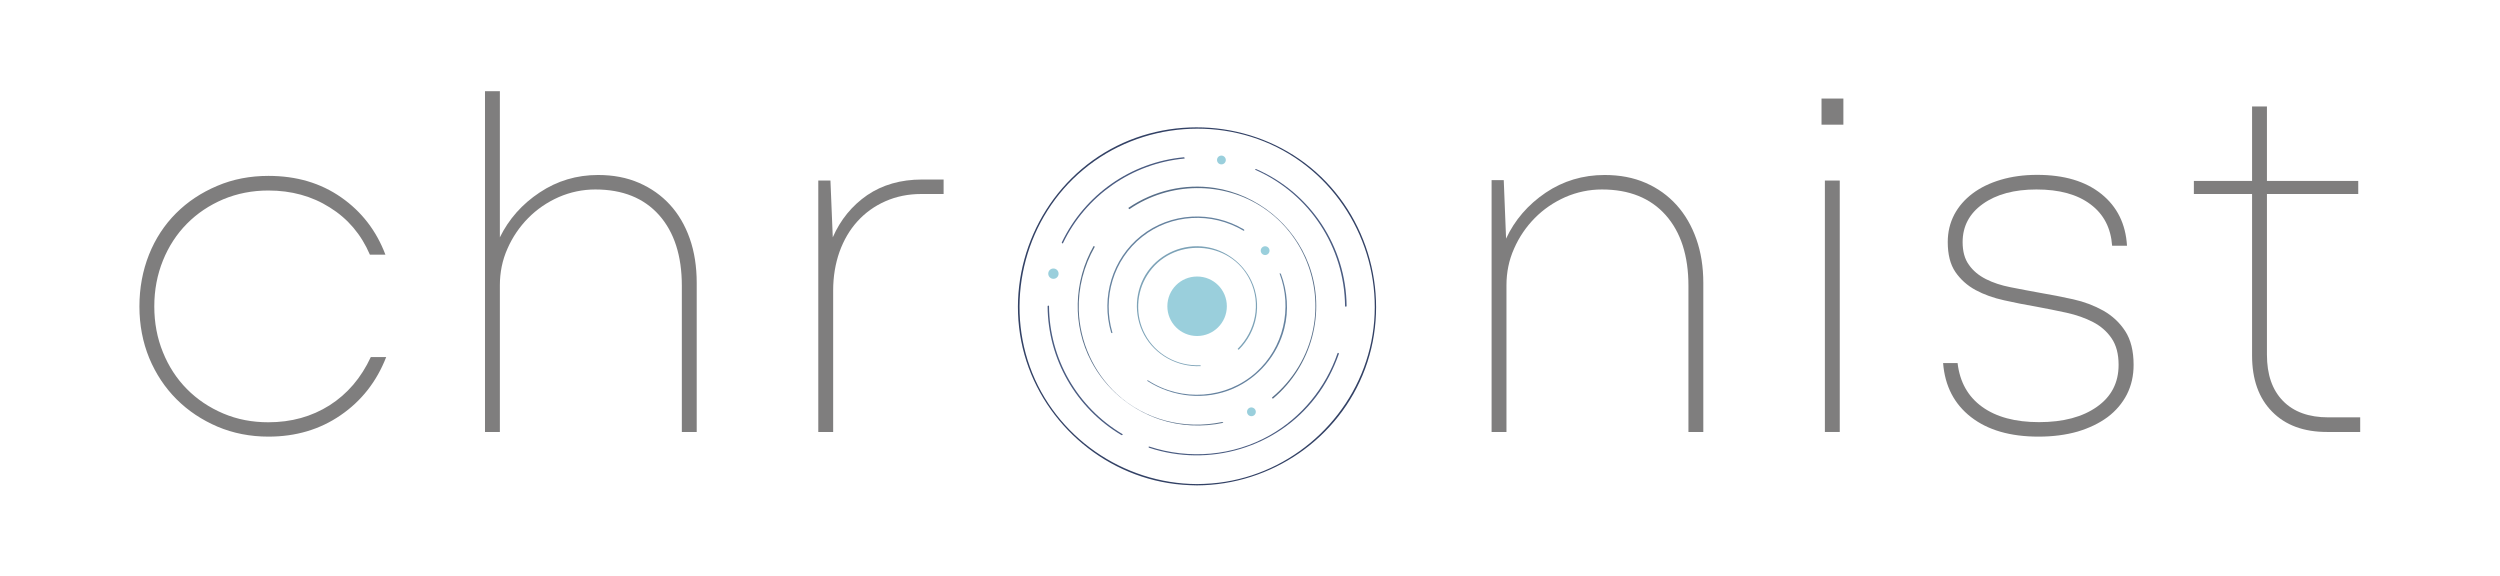
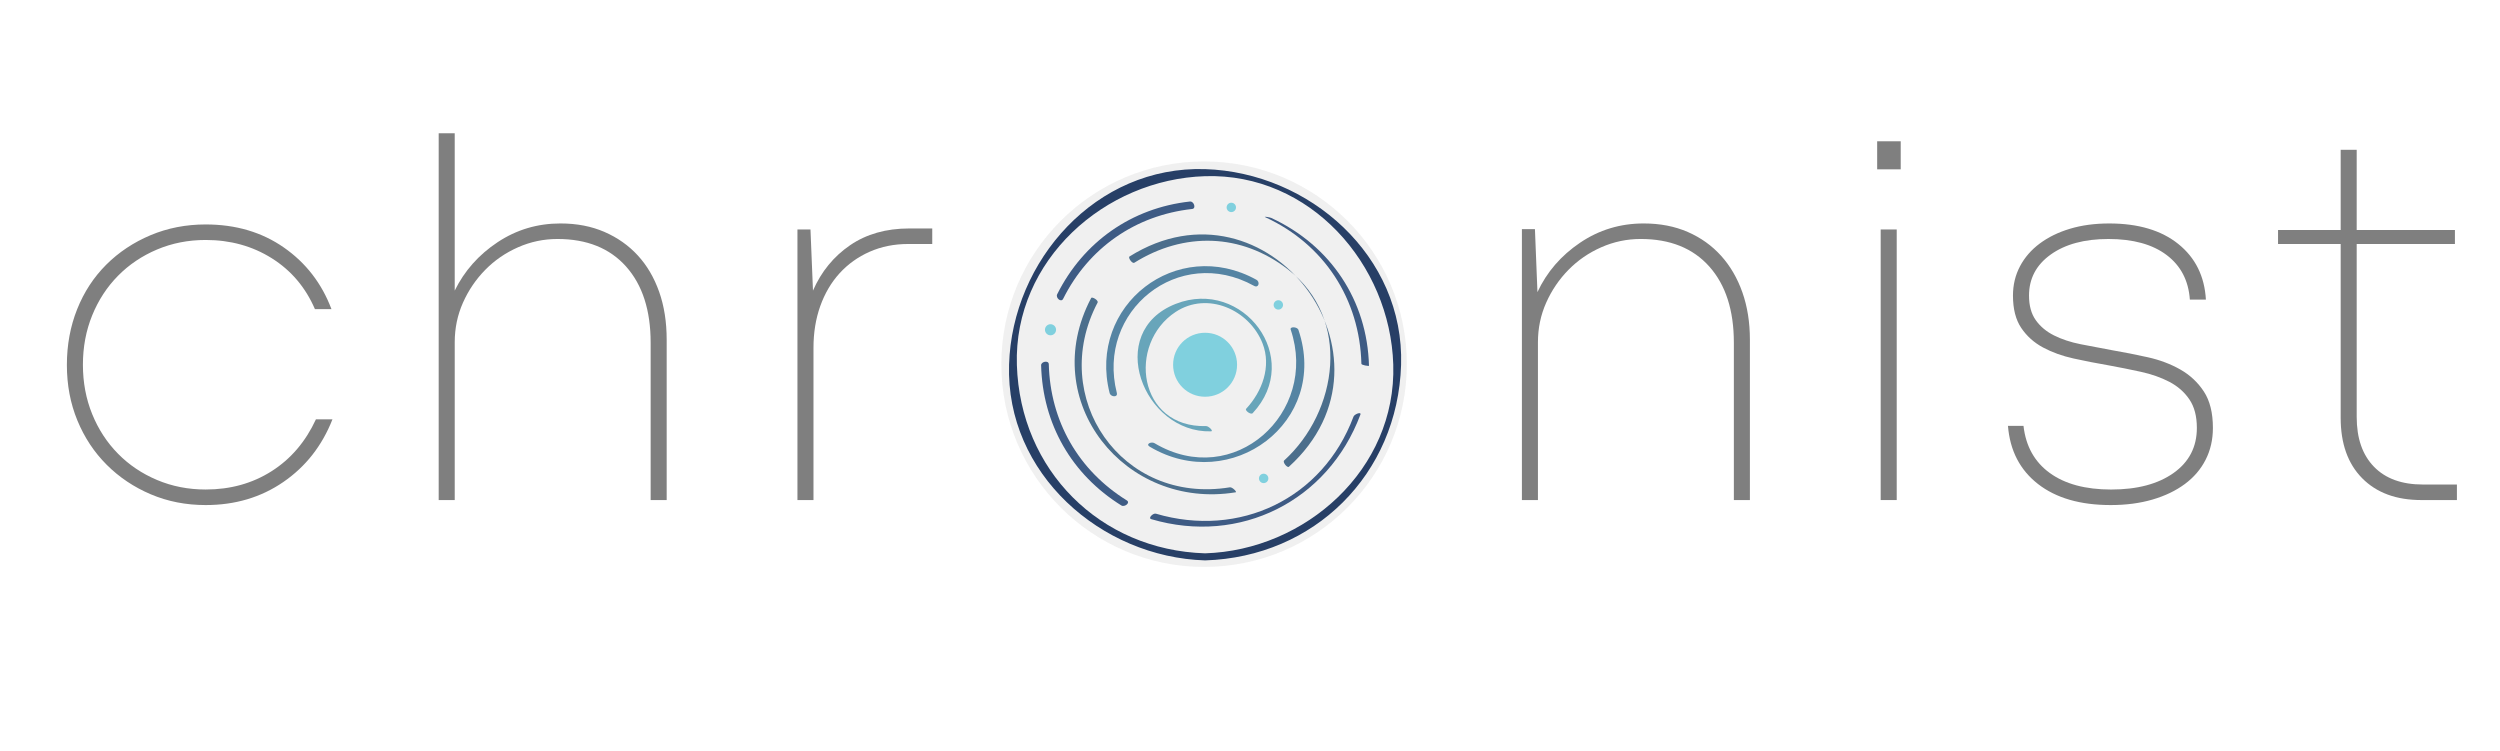
- <svg xmlns="http://www.w3.org/2000/svg" version="1.1" id="Слой_1" x="0px" y="0px" viewBox="0 0 1933 445" style="enable-background:new 0 0 1933 445;" xml:space="preserve">
+ <svg xmlns="http://www.w3.org/2000/svg" version="1.1" id="Layer_1" x="0px" y="0px" width="283.46px" height="85.04px" viewBox="0 0 283.46 85.04" enable-background="new 0 0 283.46 85.04" xml:space="preserve">
+   <circle opacity="0.65" fill="#E8E8E8" cx="136.525" cy="41.292" r="22.988" />
  <g>
    <g>
-       <path style="fill:none;stroke:#262424;stroke-width:0.227;stroke-miterlimit:10;" d="M873.8,258.2" />
+       <path fill="none" stroke="#000000" stroke-width="0.179" stroke-miterlimit="10" d="M128.469,44.733" />
      <g>
        <g>
-           <path style="fill:#324165;" d="M925.6,374.3c-57.3-0.3-109.8-36.6-129.3-90.7c-19.4-53.9-2.7-115.8,41.3-152.4      C882,94,947.1,89,996.7,119c49.2,29.8,75,88.7,63.6,145.1c-11.2,55.4-56.9,99.4-112.8,108.4      C940.3,373.7,932.9,374.2,925.6,374.3c-0.7,0-0.7,1,0,1c57.3-0.3,109.9-36.2,129.9-90.2c20.4-54.9,3.2-118.4-42.1-155.5      c-44.8-36.7-109.9-41.5-159.5-11.5c-49.5,29.9-75.4,88.9-64.3,145.6c11,56.2,57.3,100.7,113.8,109.8c7.3,1.2,14.7,1.7,22.1,1.8      C926.3,375.3,926.3,374.3,925.6,374.3z" />
+           <path fill="#273F66" d="M136.635,62.739c-11.927-0.37-20.967-9.443-21.337-21.356c-0.369-11.892,9.97-21.054,21.34-21.407      c11.923-0.371,20.983,9.994,21.336,21.356C158.344,53.225,148.005,62.387,136.635,62.739c-0.575,0.018-0.548,0.817,0.003,0.801      c12.373-0.385,21.837-9.752,22.223-22.157c0.384-12.381-10.425-21.841-22.226-22.208c-12.369-0.384-21.855,10.334-22.223,22.157      c-0.385,12.381,10.425,21.841,22.226,22.208C137.216,63.558,137.184,62.757,136.635,62.739z" />
        </g>
      </g>
      <g>
        <g>
-           <path style="fill:#495B81;" d="M1041.2,236.7c-0.4-45.9-27.7-87.5-69.8-105.9c-0.4-0.2-1.4,0.2-0.8,0.5      c41.9,18.4,69,59.8,69.4,105.5C1040,237.2,1041.2,237.2,1041.2,236.7L1041.2,236.7z" />
+           <path fill="#3E5B84" d="M155.221,41.48c-0.191-7.424-4.367-13.664-11.09-16.772c-0.121-0.056-0.977-0.223-0.639-0.066      c6.651,3.075,10.681,9.287,10.869,16.594C154.366,41.424,155.222,41.514,155.221,41.48L155.221,41.48z" />
        </g>
      </g>
      <g>
        <g>
-           <path style="fill:#495B81;" d="M888.5,346.2c46.6,15.4,98.8,0,128.8-39.1c7.8-10.1,13.7-21.5,17.9-33.5c0.2-0.6-0.8-1.1-1-0.5      c-9.2,26.8-27.9,49.7-52.6,63.6c-28.3,15.9-62.2,18.7-92.9,8.6C887.9,345.1,887.9,346,888.5,346.2L888.5,346.2z" />
+           <path fill="#3E5B84" d="M130.538,58.866c10.054,2.963,20.043-2.053,23.707-11.848c0.141-0.378-0.676-0.059-0.779,0.219      c-3.491,9.334-12.933,13.798-22.414,11.004C130.763,58.156,130.121,58.743,130.538,58.866L130.538,58.866z" />
        </g>
      </g>
      <g>
        <g>
-           <path style="fill:#495B81;" d="M810,236.8c0.3,40.9,21.9,78.7,57.1,99.6c0.5,0.3,1.4-0.4,0.7-0.8      c-34.9-20.8-56.4-58.3-56.7-98.9C811.1,236.1,810,236.2,810,236.8L810,236.8z" />
+           <path fill="#3E5B84" d="M118.046,41.418c0.17,6.644,3.454,12.39,9.103,15.896c0.355,0.22,1.052-0.304,0.614-0.576      c-5.497-3.411-8.68-8.975-8.846-15.441C118.905,40.819,118.035,40.993,118.046,41.418L118.046,41.418z" />
        </g>
      </g>
      <g>
        <g>
-           <path style="fill:#495B81;" d="M915.3,121.6c-40.8,3.8-76.6,28.9-94.3,65.8c-0.2,0.5,0.6,1.2,0.9,0.6      c17.6-36.7,53.3-61.6,93.8-65.4C916.3,122.6,915.9,121.6,915.3,121.6L915.3,121.6z" />
+           <path fill="#3E5B84" d="M134.923,22.848c-6.607,0.729-12.089,4.58-15.057,10.52c-0.198,0.396,0.444,0.98,0.681,0.507      c2.889-5.781,8.208-9.472,14.626-10.181C135.66,23.64,135.367,22.799,134.923,22.848L134.923,22.848z" />
        </g>
      </g>
      <g>
        <g>
-           <path style="fill:#576E89;" d="M945,326.3c-29.1,6.1-59.8-1.5-81.7-21.9c-17.8-16.6-28.4-40.1-29.2-64.5      c-0.5-17.3,3.9-34.2,12.4-49.1c0.1-0.1-0.9-0.7-0.9-0.6c-15.6,27.4-16.6,61.4-1.8,89.3c11,20.9,30.2,37.1,52.6,44.7      c16,5.4,33.1,6.2,49.6,2.7C945.8,327,945.3,326.2,945,326.3L945,326.3z" />
+           <path fill="#4B6E8C" d="M139.449,55.253c-12.308,2.015-20.648-10.22-14.997-20.95c0.126-0.239-0.628-0.71-0.735-0.508      c-6.169,11.714,3.86,24.076,16.389,22.024C140.292,55.789,139.718,55.209,139.449,55.253L139.449,55.253z" />
        </g>
      </g>
      <g>
        <g>
-           <path style="fill:#576E89;" d="M873.3,161.7c31-21.2,72.6-21.9,103.8-0.8c30.2,20.4,45.4,57.9,38.2,93.6      c-4.1,20.7-15.5,39.3-31.7,52.8c-0.3,0.2,0.4,1.1,0.7,0.9c29.9-25.1,41.4-66.8,27.7-103.5c-11.6-31.2-40-54.4-72.9-59.4      c-23.3-3.5-47.1,2.1-66.6,15.4C872.4,160.9,873.1,161.9,873.3,161.7L873.3,161.7z" />
+           <path fill="#4B6E8C" d="M128.611,29.791c5.627-3.517,12.098-3.358,17.395,0.734c7.29,5.632,5.673,16.172-0.406,21.688      c-0.202,0.183,0.36,0.875,0.541,0.711c13.67-12.405-2.438-33.616-18.07-23.845C127.865,29.208,128.38,29.935,128.611,29.791      L128.611,29.791z" />
        </g>
      </g>
      <g>
        <g>
-           <path style="fill:#65829F;" d="M887.2,294.6c19.7,12.7,44.8,15.3,66.5,5.8c19.4-8.5,34.1-25.8,39.3-46.3      c3.6-14,2.5-28.8-2.6-42.3c-0.1-0.4-1.2-0.7-1-0.2c10.1,26.7,3.1,57.3-18.3,76.4c-23,20.5-57.4,22.9-83.3,6.2      C887.3,293.9,886.6,294.1,887.2,294.6L887.2,294.6z" />
+           <path fill="#5584A3" d="M130.358,50.646c9.198,5.479,20.407-2.78,16.862-13.246c-0.119-0.353-1.006-0.409-0.875-0.022      c3.188,9.415-6.441,18.232-15.445,12.87C130.554,50.041,129.854,50.346,130.358,50.646L130.358,50.646z" />
        </g>
      </g>
      <g>
        <g>
-           <path style="fill:#65829F;" d="M961.8,177.4c-24.8-14.8-56.8-13.2-79.5,4.9c-22.3,17.8-31.2,47.5-23.2,74.8c0.2,0.6,1.2,0.7,1,0      c-7.9-26.9,0.8-56.3,22.9-73.9c22.5-17.9,53.9-19.5,78.5-4.8C962.1,178.7,962.3,177.8,961.8,177.4L961.8,177.4z" />
+           <path fill="#5584A3" d="M142.448,31.715c-9.015-4.984-19.154,2.902-16.634,12.849c0.115,0.454,0.955,0.536,0.816-0.012      c-2.357-9.302,7.012-16.867,15.566-12.138C142.708,32.697,142.906,31.968,142.448,31.715L142.448,31.715z" />
        </g>
      </g>
      <g>
        <g>
-           <path style="fill:#7CA2B7;" d="M927.7,282.4c-17.6,0.7-34.2-8.4-42.4-24c-7.6-14.2-6.9-31.9,1.7-45.6      c18.6-29.8,64.5-27.9,79.7,4.2c8.5,17.8,4.2,38.9-9.7,52.7c-0.2,0.2,0.7,0.9,0.9,0.6c14-13.9,18.2-35.1,9.7-53.1      c-6.6-13.9-20.1-24-35.4-26.3c-17.2-2.6-34.7,4.8-44.8,19c-10.1,14.3-11.1,33.5-2.8,48.9c8.6,15.8,25.8,25.1,43.7,24.3      C928.9,283.1,928.1,282.3,927.7,282.4L927.7,282.4z" />
+           <path fill="#68A5BA" d="M136.766,48.312c-7.752,0.211-8.975-9.323-3.466-12.944c3.616-2.376,8.354-0.251,9.852,3.565      c1.03,2.625-0.049,5.473-1.859,7.417c-0.177,0.189,0.535,0.72,0.744,0.494c5.812-6.243-1.121-15.376-8.729-12.39      c-8.123,3.188-3.667,14.663,3.987,14.454C137.655,48.9,137.025,48.305,136.766,48.312L136.766,48.312z" />
        </g>
      </g>
      <g>
-         <path style="fill:#9ACFDC;" d="M948.6,236.8c0-12.7-10.2-23-23-23c-12.7,0-23,10.2-23,23c0,12.7,10.2,23,23,23     C938.3,259.8,948.6,249.5,948.6,236.8z" />
+         <path fill="#80D0DE" d="M140.264,41.358c0-2.011-1.617-3.628-3.627-3.628c-2.011,0-3.626,1.617-3.626,3.628     c0,2.011,1.616,3.626,3.626,3.626C138.646,44.984,140.264,43.369,140.264,41.358z" />
      </g>
      <g>
-         <ellipse style="fill:#9ACFDC;" cx="978.2" cy="193.8" rx="3.4" ry="3.4" />
+         <circle fill="#80D0DE" cx="144.943" cy="34.572" r="0.532" />
      </g>
      <g>
-         <path style="fill:#9ACFDC;" d="M971,318.4c0,1.9-1.5,3.4-3.4,3.4c-1.9,0-3.4-1.5-3.4-3.4c0-1.9,1.5-3.4,3.4-3.4     C969.5,315.1,971,316.6,971,318.4z" />
+         <circle fill="#80D0DE" cx="143.279" cy="54.244" r="0.533" />
      </g>
      <g>
-         <circle style="fill:#9ACFDC;" cx="814.5" cy="211.6" r="4" />
+         <circle fill="#80D0DE" cx="119.111" cy="37.389" r="0.629" />
      </g>
      <g>
-         <path style="fill:#9ACFDC;" d="M947.8,123.7c0,1.9-1.5,3.4-3.4,3.4c-1.9,0-3.4-1.5-3.4-3.4c0-1.9,1.5-3.4,3.4-3.4     C946.3,120.3,947.8,121.9,947.8,123.7z" />
+         <circle fill="#80D0DE" cx="139.611" cy="23.517" r="0.532" />
      </g>
    </g>
-     <path style="fill:#7F7E7E;" d="M207.6,337.6c-14.2,0-27.3-2.6-39.4-7.7c-12.1-5.2-22.7-12.2-31.7-21.2c-9-9-16-19.6-21.1-31.8   c-5-12.2-7.6-25.5-7.6-39.9c0-14.4,2.5-27.7,7.4-40.1c4.9-12.3,11.9-23,20.9-32c9-9,19.6-16,31.9-21.2c12.2-5.2,25.4-7.7,39.6-7.7   c21.6,0,40.3,5.5,56.2,16.6c15.8,11,27.2,25.8,34.2,44.3H286c-6.7-15.6-17-27.8-31-36.5c-13.9-8.8-29.8-13.1-47.5-13.1   c-12.5,0-24.1,2.3-34.9,6.8c-10.8,4.6-20.2,10.9-28.1,18.9c-7.9,8-14.1,17.5-18.5,28.4c-4.4,10.9-6.7,22.7-6.7,35.5   c0,12.7,2.2,24.5,6.7,35.5c4.4,10.9,10.6,20.4,18.5,28.4c7.9,8,17.3,14.3,28.1,18.9c10.8,4.6,22.4,6.8,34.9,6.8   c17.8,0,33.5-4.4,47.3-13.1c13.8-8.8,24.4-21.2,31.9-37.3h11.9c-7.4,19-19.2,34-35.3,45C247.3,332.1,228.7,337.6,207.6,337.6z" />
-     <path style="fill:#7F7E7E;" d="M462.4,135.3c11.8,0,22.3,2,31.7,6.1c9.4,4.1,17.3,9.7,23.9,16.9c6.6,7.2,11.7,15.9,15.3,26.1   c3.6,10.2,5.4,21.7,5.4,34.4V334h-11.5v-113c0-23.3-5.9-41.5-17.6-54.7c-11.8-13.2-28.2-19.8-49.3-19.8c-9.8,0-19.3,2-28.3,5.9   c-9,4-16.9,9.4-23.6,16.2c-6.7,6.8-12.1,14.7-16,23.6c-4,8.9-5.9,18.4-5.9,28.4V334H375V70.5h11.5v113c7-14.2,17.2-25.7,30.8-34.7   C430.8,139.8,445.9,135.3,462.4,135.3z" />
-     <path style="fill:#7F7E7E;" d="M729.6,138.9V150h-17.3c-10.1,0-19.3,1.9-27.7,5.6c-8.4,3.7-15.6,8.9-21.6,15.5   c-6,6.6-10.6,14.5-13.9,23.6c-3.2,9.1-4.9,19.1-4.9,29.9V334h-11.5V139.6h9.4l1.8,43.9c6-13.7,14.9-24.5,26.6-32.6   c11.8-8,25.9-12.1,42.5-12.1H729.6z" />
-     <path style="fill:#7F7E7E;" d="M1240.7,135.3c11.8,0,22.3,2,31.7,6.1s17.3,9.8,23.9,17.1c6.6,7.3,11.7,16.1,15.3,26.3   c3.6,10.2,5.4,21.5,5.4,34V334h-11.5v-113c0-23.3-5.9-41.5-17.6-54.7c-11.8-13.2-28.2-19.8-49.3-19.8c-9.8,0-19.3,2-28.3,5.9   c-9,4-16.9,9.4-23.6,16.2c-6.7,6.8-12.1,14.7-16,23.6c-4,8.9-5.9,18.4-5.9,28.4V334h-11.5V139.3h9.4l1.8,45.2   c6.7-14.4,16.9-26.2,30.6-35.5C1208.6,139.9,1223.9,135.3,1240.7,135.3z" />
-     <path style="fill:#7F7E7E;" d="M1408.4,76.2h16.9v20.2h-16.9V76.2z M1411,139.6h11.5V334H1411V139.6z" />
-     <path style="fill:#7F7E7E;" d="M1576.2,337.6c-21.8,0-39.2-5-52.2-15.1c-13-10.1-20.2-24-21.6-41.8h11.2c1.7,14.6,8,25.9,18.9,33.8   c10.9,7.9,25.6,11.9,44.1,11.9c18.7,0,33.7-4,44.8-11.9c11.2-7.9,16.7-18.7,16.7-32.4c0-8.4-1.8-15.2-5.4-20.5   c-3.6-5.3-8.4-9.5-14.4-12.6c-6-3.1-12.8-5.5-20.5-7.2c-7.7-1.7-15.5-3.2-23.4-4.7c-8.4-1.4-16.7-3.1-24.8-4.9   c-8.2-1.8-15.5-4.4-22-7.9c-6.5-3.5-11.7-8.2-15.7-14c-4-5.9-5.9-13.6-5.9-23.2c0-7.7,1.7-14.7,5-21.1c3.4-6.4,8.1-11.8,14.2-16.4   c6.1-4.6,13.4-8.1,21.8-10.6c8.4-2.5,17.8-3.8,28.1-3.8c20.9,0,37.4,4.9,49.7,14.8c12.2,9.8,18.8,23.2,19.8,40h-11.5   c-1-13.7-6.5-24.4-16.7-32c-10.2-7.7-24.1-11.5-41.8-11.5c-17.2,0-31,3.7-41.5,11.2c-10.4,7.4-15.6,17.3-15.6,29.5   c0,7.2,1.6,13.1,4.9,17.6c3.2,4.6,7.6,8.2,13.1,11c5.5,2.8,11.9,4.9,19.1,6.3c7.2,1.4,14.8,2.9,22.7,4.3c8.4,1.4,16.9,3.1,25.6,5   c8.6,1.9,16.4,4.9,23.4,8.8c7,4,12.6,9.2,16.9,15.8c4.3,6.6,6.5,15.3,6.5,26.1c0,8.4-1.7,16-5.2,22.9c-3.5,6.8-8.5,12.7-14.9,17.5   c-6.5,4.8-14.2,8.5-23.2,11.2C1597.3,336.3,1587.2,337.6,1576.2,337.6z" />
-     <path style="fill:#7F7E7E;" d="M1824.9,322.8V334h-25.6c-18,0-32.2-5.2-42.5-15.7c-10.3-10.4-15.5-24.9-15.5-43.4V150h-45v-10.1h45   V82.3h11.5v57.6h70.6V150h-70.6v124.3c0,15.3,4.1,27.2,12.4,35.7c8.3,8.5,20,12.7,35.1,12.7H1824.9z" />
+     <path fill="#7F7F7F" d="M23.321,57.266c-2.235,0-4.309-0.406-6.221-1.219c-1.914-0.813-3.58-1.929-5-3.347   c-1.42-1.418-2.528-3.091-3.323-5.02c-0.796-1.928-1.194-4.025-1.194-6.295c0-2.268,0.388-4.375,1.165-6.323   c0.776-1.947,1.875-3.629,3.295-5.048c1.42-1.417,3.096-2.532,5.028-3.346c1.932-0.813,4.014-1.219,6.25-1.219   c3.409,0,6.364,0.872,8.864,2.613c2.5,1.742,4.298,4.072,5.397,6.988h-1.875c-1.061-2.462-2.69-4.384-4.887-5.767   c-2.197-1.381-4.697-2.074-7.5-2.074c-1.969,0-3.807,0.361-5.511,1.08c-1.704,0.72-3.181,1.715-4.431,2.983   c-1.25,1.269-2.226,2.765-2.926,4.488c-0.701,1.724-1.051,3.589-1.051,5.596c0,2.008,0.35,3.874,1.051,5.597   c0.701,1.724,1.676,3.22,2.926,4.488c1.25,1.27,2.727,2.264,4.431,2.982c1.705,0.72,3.542,1.08,5.511,1.08   c2.803,0,5.293-0.691,7.471-2.074c2.178-1.382,3.854-3.343,5.028-5.88h1.875c-1.175,2.992-3.031,5.36-5.568,7.102   C29.59,56.395,26.654,57.266,23.321,57.266z" />
+     <path fill="#7F7F7F" d="M63.546,25.336c1.855,0,3.522,0.322,5,0.966c1.477,0.644,2.736,1.533,3.778,2.67   c1.042,1.136,1.846,2.509,2.415,4.119c0.568,1.61,0.852,3.418,0.852,5.426v18.18h-1.818v-17.84c0-3.673-0.929-6.552-2.784-8.635   c-1.856-2.083-4.452-3.125-7.784-3.125c-1.554,0-3.04,0.312-4.46,0.937c-1.42,0.625-2.661,1.478-3.721,2.557   c-1.061,1.08-1.903,2.32-2.528,3.721c-0.625,1.402-0.937,2.897-0.937,4.489v17.896H49.74V15.109h1.818v17.84   c1.098-2.235,2.717-4.062,4.857-5.483C58.556,26.046,60.933,25.336,63.546,25.336z" />
+     <path fill="#7F7F7F" d="M105.702,25.904v1.761h-2.728c-1.59,0-3.049,0.294-4.375,0.881c-1.326,0.587-2.462,1.402-3.409,2.443   c-0.947,1.043-1.675,2.283-2.187,3.721c-0.512,1.44-0.767,3.012-0.767,4.716v17.271h-1.819v-30.68h1.478l0.284,6.932   c0.946-2.159,2.348-3.872,4.205-5.142c1.854-1.269,4.09-1.903,6.704-1.903H105.702z" />
+     <path fill="#7F7F7F" d="M186.365,25.336c1.855,0,3.522,0.322,5,0.966c1.478,0.644,2.736,1.543,3.778,2.698   c1.042,1.156,1.847,2.538,2.415,4.147c0.567,1.61,0.853,3.4,0.853,5.369v18.18h-1.819v-17.84c0-3.673-0.929-6.552-2.783-8.635   c-1.856-2.083-4.451-3.125-7.784-3.125c-1.553,0-3.04,0.312-4.46,0.937c-1.42,0.625-2.661,1.478-3.721,2.557   c-1.062,1.08-1.903,2.32-2.528,3.721c-0.625,1.402-0.938,2.897-0.938,4.489v17.896h-1.818V25.981h1.477l0.285,7.138   c1.06-2.272,2.67-4.138,4.829-5.596C181.309,26.065,183.714,25.336,186.365,25.336z" />
+     <path fill="#7F7F7F" d="M212.841,16.019h2.67V19.2h-2.67V16.019z M213.238,26.018h1.819v30.68h-1.819V26.018z" />
+     <path fill="#7F7F7F" d="M239.316,57.266c-3.446,0-6.192-0.795-8.237-2.386c-2.046-1.592-3.182-3.787-3.409-6.591h1.762   c0.264,2.311,1.258,4.091,2.981,5.341s4.043,1.875,6.961,1.875c2.954,0,5.312-0.625,7.073-1.875s2.642-2.954,2.642-5.113   c0-1.326-0.284-2.405-0.853-3.238s-1.326-1.496-2.272-1.989c-0.947-0.492-2.026-0.871-3.238-1.136   c-1.213-0.265-2.442-0.512-3.692-0.739c-1.327-0.228-2.634-0.483-3.921-0.767c-1.288-0.284-2.443-0.7-3.466-1.25   c-1.022-0.548-1.846-1.288-2.471-2.216c-0.625-0.927-0.938-2.149-0.938-3.665c0-1.212,0.266-2.319,0.796-3.323   c0.53-1.003,1.278-1.865,2.244-2.585c0.966-0.719,2.111-1.279,3.438-1.676c1.325-0.397,2.803-0.596,4.432-0.596   c3.295,0,5.909,0.776,7.84,2.329c1.932,1.554,2.974,3.656,3.126,6.307h-1.819c-0.15-2.159-1.028-3.844-2.634-5.057   c-1.604-1.211-3.804-1.818-6.599-1.818c-2.718,0-4.898,0.587-6.541,1.761c-1.643,1.174-2.463,2.727-2.463,4.659   c0,1.137,0.255,2.065,0.767,2.784c0.511,0.72,1.202,1.298,2.073,1.732c0.871,0.436,1.875,0.768,3.012,0.995   c1.136,0.227,2.329,0.454,3.579,0.681c1.325,0.227,2.671,0.493,4.033,0.796c1.364,0.304,2.595,0.767,3.693,1.392   c1.098,0.625,1.989,1.459,2.671,2.5c0.681,1.042,1.022,2.414,1.022,4.119c0,1.326-0.275,2.528-0.824,3.607   c-0.549,1.08-1.335,1.998-2.357,2.756s-2.244,1.345-3.665,1.761C242.641,57.058,241.059,57.266,239.316,57.266z" />
+     <path fill="#7F7F7F" d="M278.575,54.937v1.761h-4.033c-2.841,0-5.076-0.823-6.705-2.471s-2.442-3.93-2.442-6.847V27.665h-7.102   v-1.59h7.102v-9.091h1.817v9.091h11.137v1.59h-11.137v19.617c0,2.419,0.654,4.3,1.961,5.642c1.307,1.343,3.153,2.013,5.539,2.013   H278.575z" />
  </g>
</svg>
